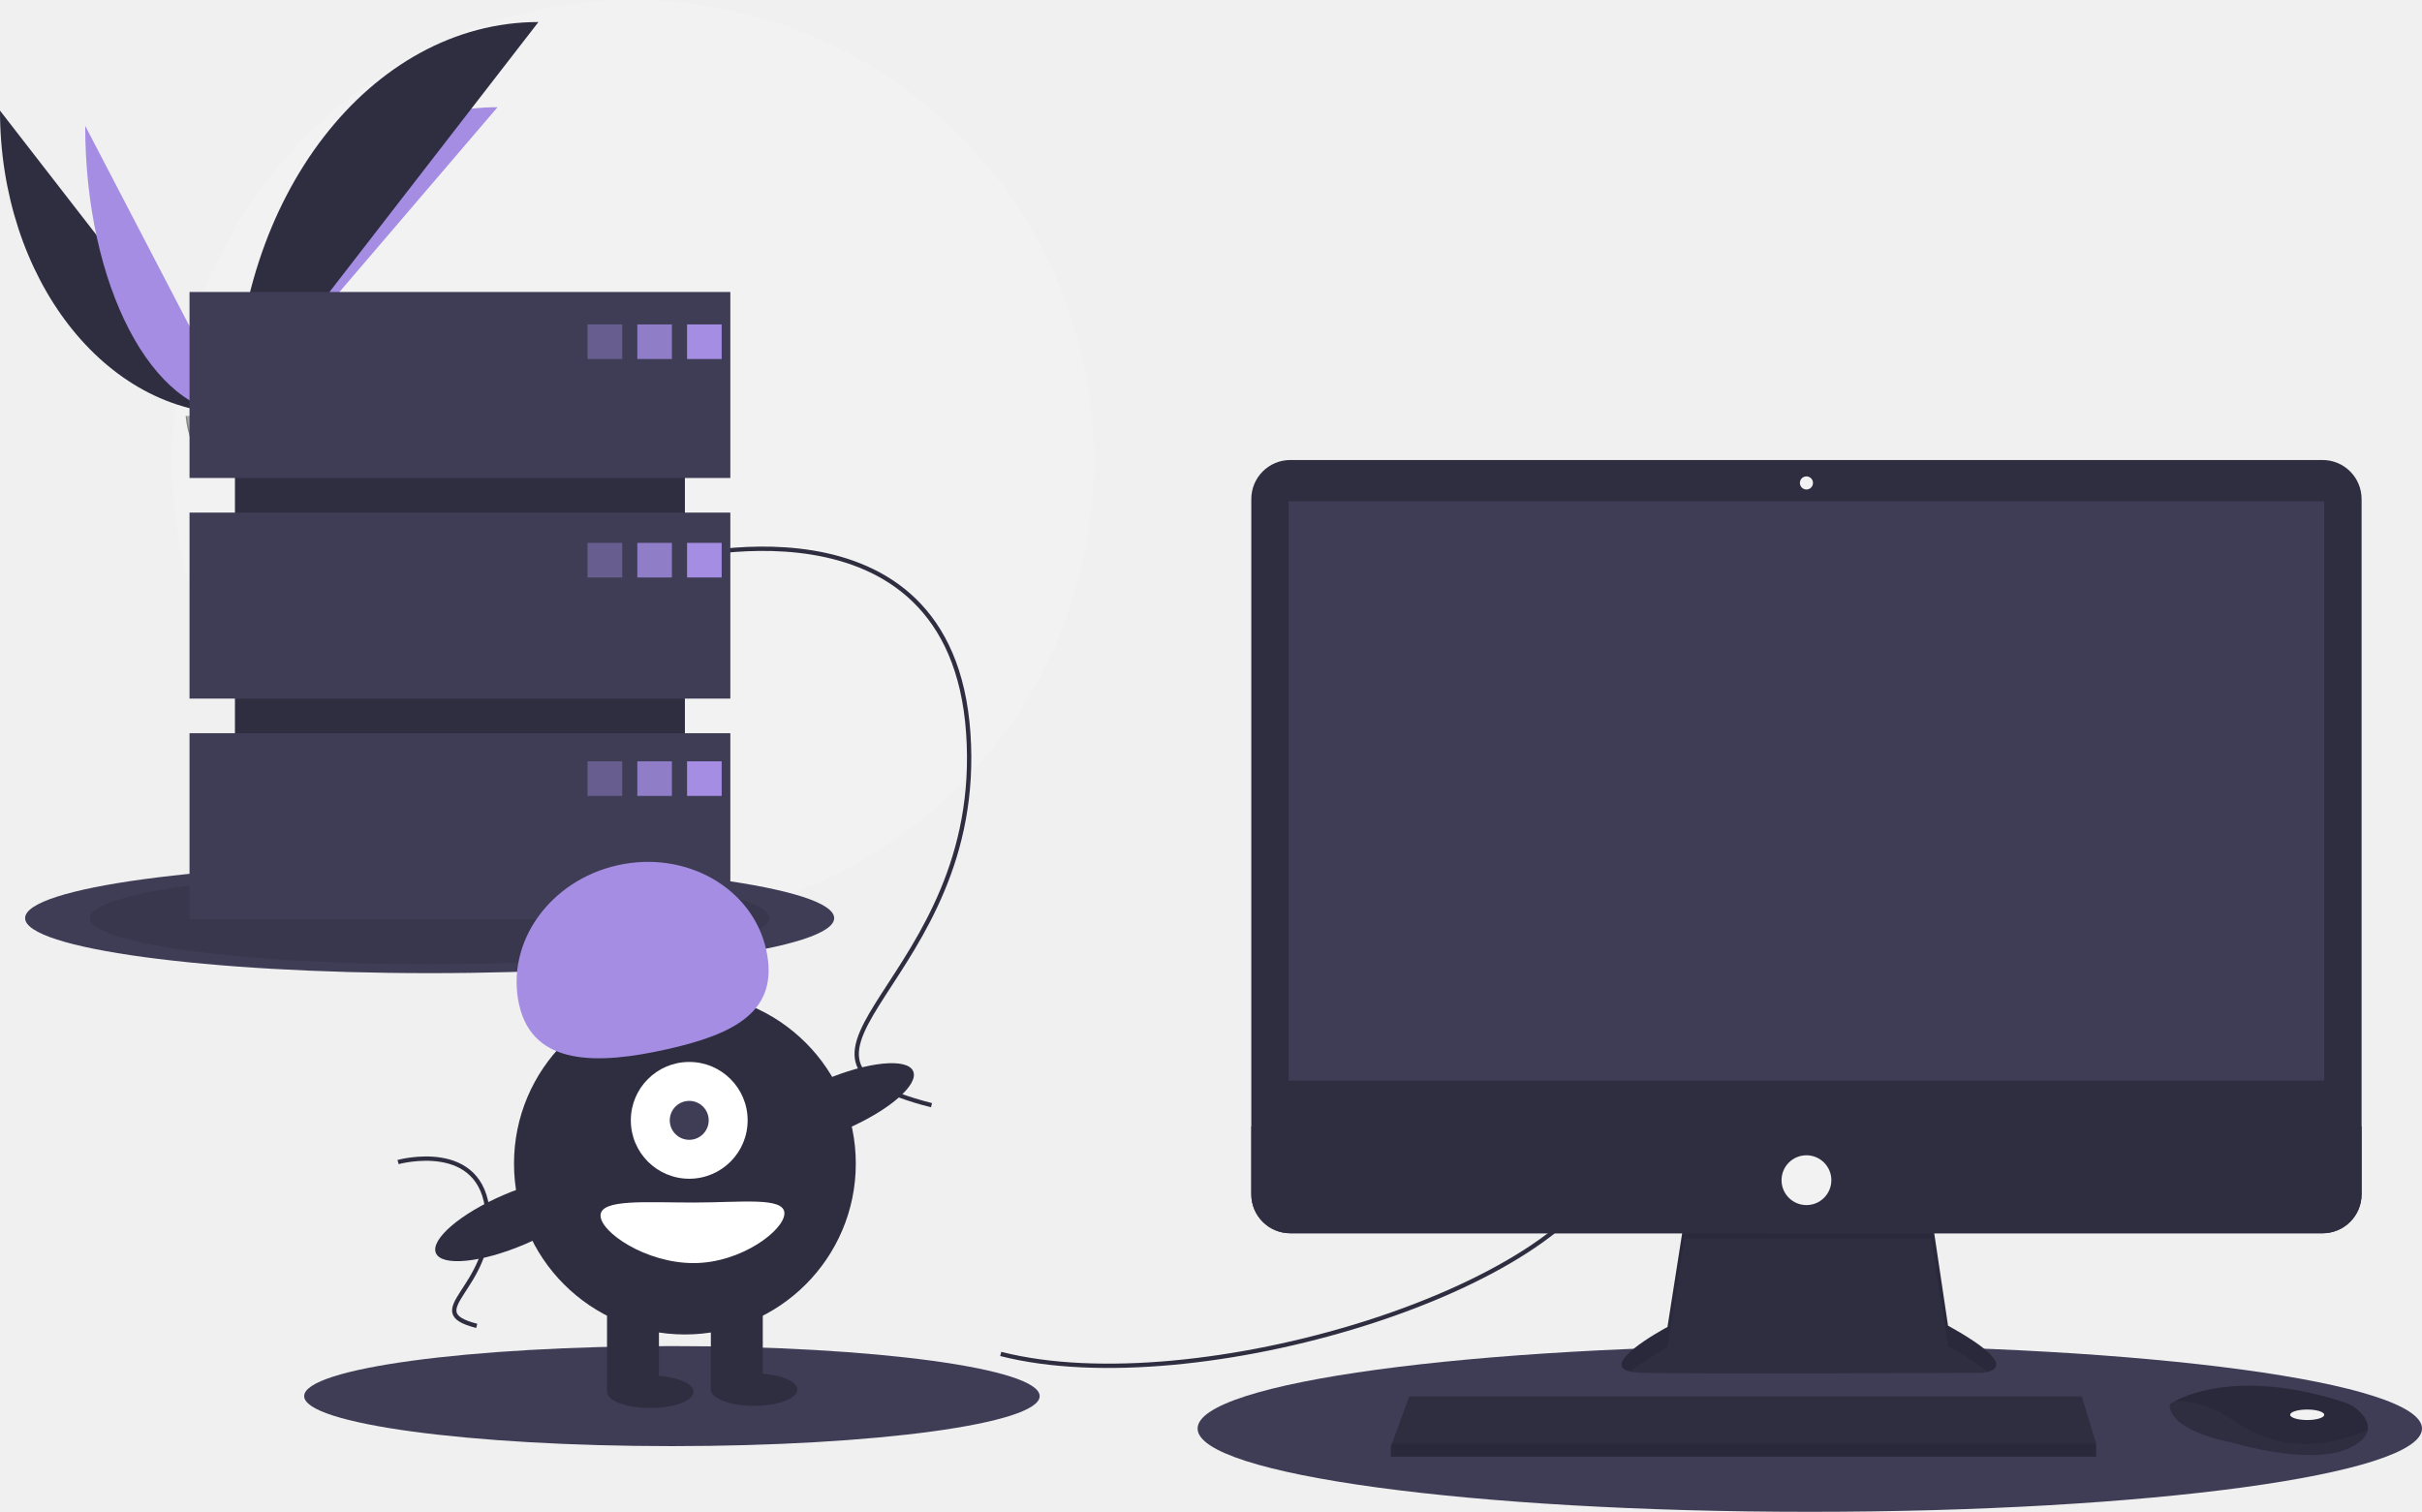
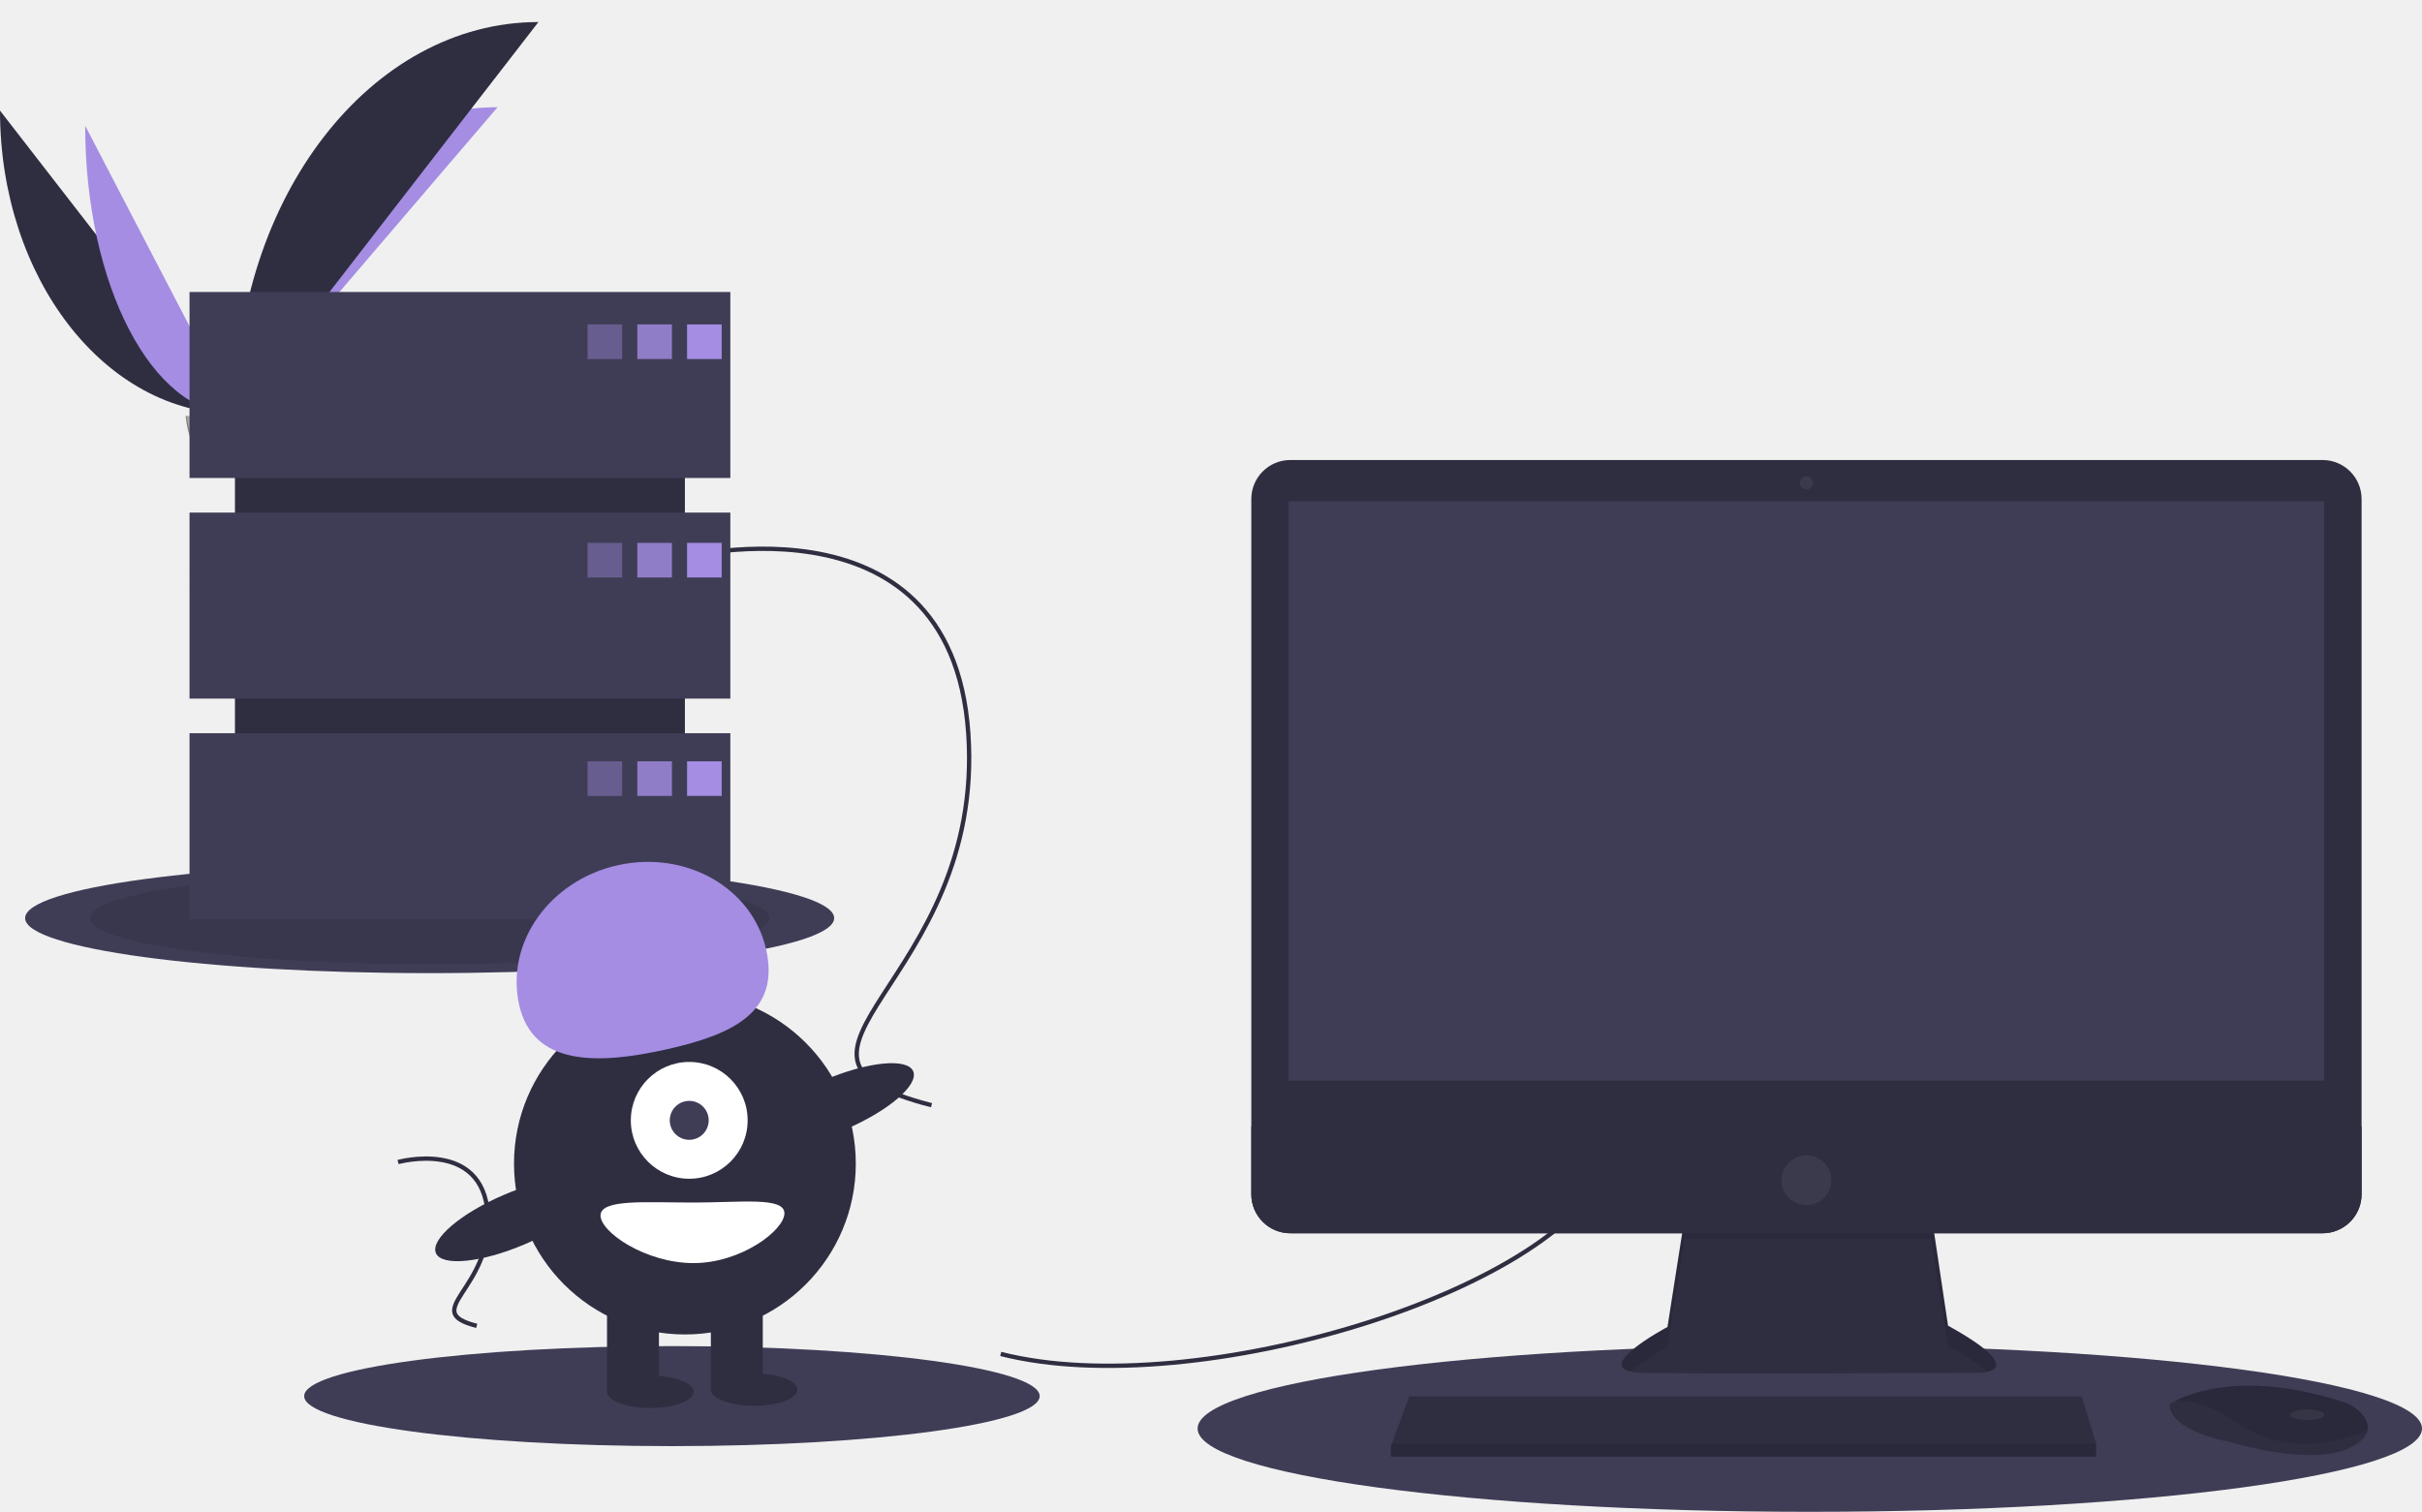
<svg xmlns="http://www.w3.org/2000/svg" data-name="Layer 1" width="1119.609" height="699" viewBox="0 0 1119.609 699">
-   <circle cx="292.609" cy="213" r="213" fill="#f2f2f2" />
+   <circle cx="292.609" cy="213" r="213" fill="#f2f2f210" />
  <path d="M31.391,151.642c0,77.498,48.618,140.208,108.701,140.208" transform="translate(-31.39089 -100.5)" fill="#2f2e41" />
  <path d="M140.092,291.851c0-78.369,54.255-141.784,121.304-141.784" transform="translate(-31.39089 -100.5)" fill="#a48de3" />
  <path d="M70.775,158.668c0,73.615,31.003,133.183,69.316,133.183" transform="translate(-31.39089 -100.5)" fill="#a48de3" />
  <path d="M140.092,291.851c0-100.138,62.71-181.168,140.208-181.168" transform="translate(-31.39089 -100.5)" fill="#2f2e41" />
  <path d="M117.224,292.839s15.416-.475,20.061-3.783,23.713-7.258,24.866-1.953,23.167,26.388,5.763,26.529-40.439-2.711-45.076-5.535S117.224,292.839,117.224,292.839Z" transform="translate(-31.39089 -100.5)" fill="#a8a8a8" />
  <path d="M168.224,311.785c-17.404.14-40.439-2.711-45.076-5.535-3.531-2.151-4.938-9.869-5.409-13.43-.326.014-.515.02-.515.02s.976,12.433,5.613,15.257,27.672,5.676,45.076,5.535c5.024-.041,6.759-1.828,6.664-4.475C173.879,310.756,171.963,311.755,168.224,311.785Z" transform="translate(-31.39089 -100.5)" opacity="0.2" />
  <ellipse cx="198.609" cy="424.5" rx="187" ry="25.44" fill="#3f3d56" />
  <ellipse cx="198.609" cy="424.5" rx="157" ry="21.359" opacity="0.1" />
  <ellipse cx="836.609" cy="660.5" rx="283" ry="38.5" fill="#3f3d56" />
  <ellipse cx="310.609" cy="645.5" rx="170" ry="23.127" fill="#3f3d56" />
  <path d="M494,726.5c90,23,263-30,282-90" transform="translate(-31.39089 -100.5)" fill="none" stroke="#2f2e41" stroke-miterlimit="10" stroke-width="2" />
  <path d="M341,359.5s130-36,138,80-107,149-17,172" transform="translate(-31.39089 -100.5)" fill="none" stroke="#2f2e41" stroke-miterlimit="10" stroke-width="2" />
  <path d="M215.402,637.783s39.072-10.82,41.477,24.044-32.16,44.783-5.109,51.696" transform="translate(-31.39089 -100.5)" fill="none" stroke="#2f2e41" stroke-miterlimit="10" stroke-width="2" />
  <path d="M810.096,663.74,802.218,714.035s-38.782,20.603-11.513,21.209,155.733,0,155.733,0,24.845,0-14.543-21.815l-7.878-52.719Z" transform="translate(-31.39089 -100.5)" fill="#2f2e41" />
  <path d="M785.219,734.698c6.193-5.51,16.999-11.252,16.999-11.252l7.878-50.295,113.922.107,7.878,49.582c9.185,5.087,14.875,8.987,18.204,11.978,5.059-1.154,10.587-5.444-18.204-21.389l-7.878-52.719-113.922,3.03L802.218,714.035S769.63,731.35,785.219,734.698Z" transform="translate(-31.39089 -100.5)" opacity="0.1" />
  <rect x="578.433" y="212.689" width="513.253" height="357.52" rx="18.046" fill="#2f2e41" />
  <rect x="595.703" y="231.777" width="478.713" height="267.837" fill="#3f3d56" />
-   <circle cx="835.059" cy="223.293" r="3.03" fill="#f2f2f2" />
+   <circle cx="835.059" cy="223.293" r="3.03" fill="#f2f2f210" />
  <path d="M1123.077,621.322V652.663a18.043,18.043,0,0,1-18.046,18.046H627.869A18.043,18.043,0,0,1,609.824,652.663V621.322Z" transform="translate(-31.39089 -100.5)" fill="#2f2e41" />
  <polygon points="968.978 667.466 968.978 673.526 642.968 673.526 642.968 668.678 643.417 667.466 651.452 645.651 962.312 645.651 968.978 667.466" fill="#2f2e41" />
  <path d="M1125.828,762.034c-.594,2.539-2.836,5.217-7.902,7.75-18.179,9.089-55.143-2.424-55.143-2.424s-28.48-4.848-28.48-17.573a22.725,22.725,0,0,1,2.497-1.485c7.643-4.044,32.984-14.021,77.918.422a18.739,18.739,0,0,1,8.541,5.597C1125.079,756.454,1126.507,759.157,1125.828,762.034Z" transform="translate(-31.39089 -100.5)" fill="#2f2e41" />
  <path d="M1125.828,762.034c-22.251,8.526-42.084,9.162-62.439-4.975-10.265-7.126-19.591-8.89-26.59-8.756,7.643-4.044,32.984-14.021,77.918.422a18.739,18.739,0,0,1,8.541,5.597C1125.079,756.454,1126.507,759.157,1125.828,762.034Z" transform="translate(-31.39089 -100.5)" opacity="0.1" />
-   <ellipse cx="1066.538" cy="654.135" rx="7.878" ry="2.424" fill="#f2f2f2" />
-   <circle cx="835.059" cy="545.667" r="11.513" fill="#f2f2f2" />
+   <ellipse cx="1066.538" cy="654.135" rx="7.878" ry="2.424" fill="#f2f2f210" />
+   <circle cx="835.059" cy="545.667" r="11.513" fill="#f2f2f210" />
  <polygon points="968.978 667.466 968.978 673.526 642.968 673.526 642.968 668.678 643.417 667.466 968.978 667.466" opacity="0.1" />
  <rect x="108.609" y="159" width="208" height="242" fill="#2f2e41" />
  <rect x="87.609" y="135" width="250" height="86" fill="#3f3d56" />
  <rect x="87.609" y="237" width="250" height="86" fill="#3f3d56" />
  <rect x="87.609" y="339" width="250" height="86" fill="#3f3d56" />
  <rect x="271.609" y="150" width="16" height="16" fill="#a48de3" opacity="0.4" />
  <rect x="294.609" y="150" width="16" height="16" fill="#a48de3" opacity="0.8" />
  <rect x="317.609" y="150" width="16" height="16" fill="#a48de3" />
  <rect x="271.609" y="251" width="16" height="16" fill="#a48de3" opacity="0.4" />
  <rect x="294.609" y="251" width="16" height="16" fill="#a48de3" opacity="0.8" />
  <rect x="317.609" y="251" width="16" height="16" fill="#a48de3" />
  <rect x="271.609" y="352" width="16" height="16" fill="#a48de3" opacity="0.4" />
  <rect x="294.609" y="352" width="16" height="16" fill="#a48de3" opacity="0.8" />
  <rect x="317.609" y="352" width="16" height="16" fill="#a48de3" />
  <circle cx="316.609" cy="538" r="79" fill="#2f2e41" />
  <rect x="280.609" y="600" width="24" height="43" fill="#2f2e41" />
  <rect x="328.609" y="600" width="24" height="43" fill="#2f2e41" />
  <ellipse cx="300.609" cy="643.5" rx="20" ry="7.5" fill="#2f2e41" />
  <ellipse cx="348.609" cy="642.5" rx="20" ry="7.5" fill="#2f2e41" />
  <circle cx="318.609" cy="518" r="27" fill="#fff" />
  <circle cx="318.609" cy="518" r="9" fill="#3f3d56" />
  <path d="M271.367,565.032c-6.379-28.568,14.012-57.434,45.544-64.475s62.265,10.41,68.644,38.978-14.519,39.104-46.051,46.145S277.746,593.6,271.367,565.032Z" transform="translate(-31.39089 -100.5)" fill="#a48de3" />
  <ellipse cx="417.215" cy="611.344" rx="39.5" ry="12.4" transform="translate(-238.2867 112.9804) rotate(-23.17116)" fill="#2f2e41" />
  <ellipse cx="269.215" cy="664.344" rx="39.5" ry="12.4" transform="translate(-271.0797 59.02084) rotate(-23.17116)" fill="#2f2e41" />
  <path d="M394,661.5c0,7.732-19.909,23-42,23s-43-14.268-43-22,20.909-6,43-6S394,653.768,394,661.5Z" transform="translate(-31.39089 -100.5)" fill="#fff" />
</svg>
